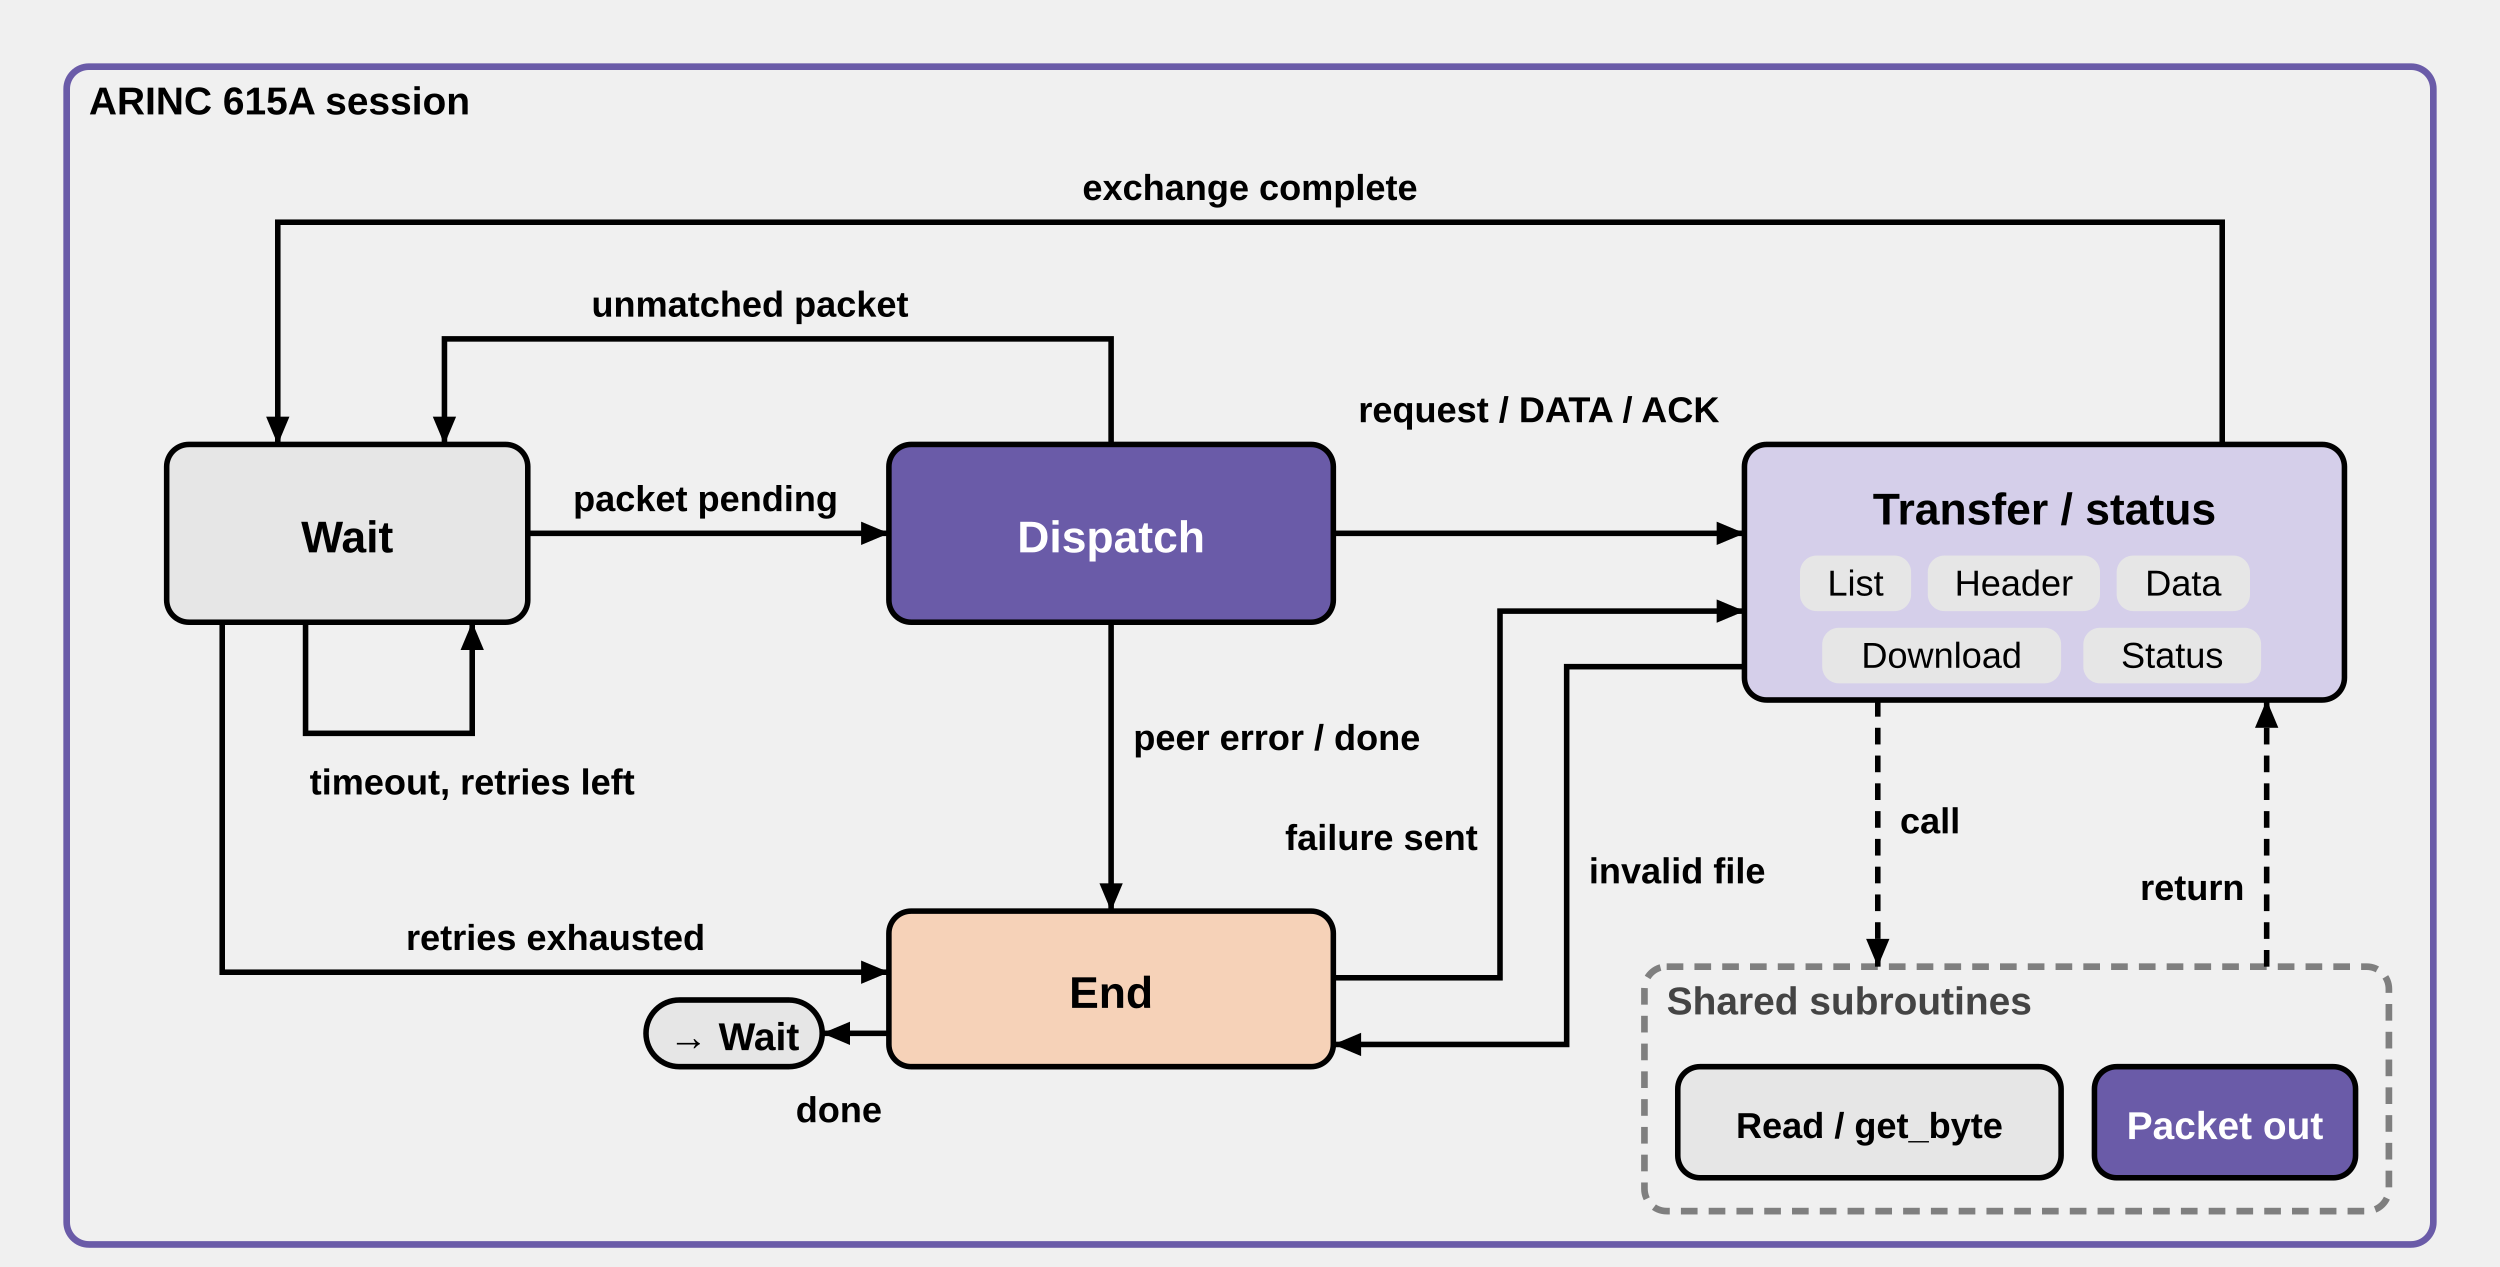
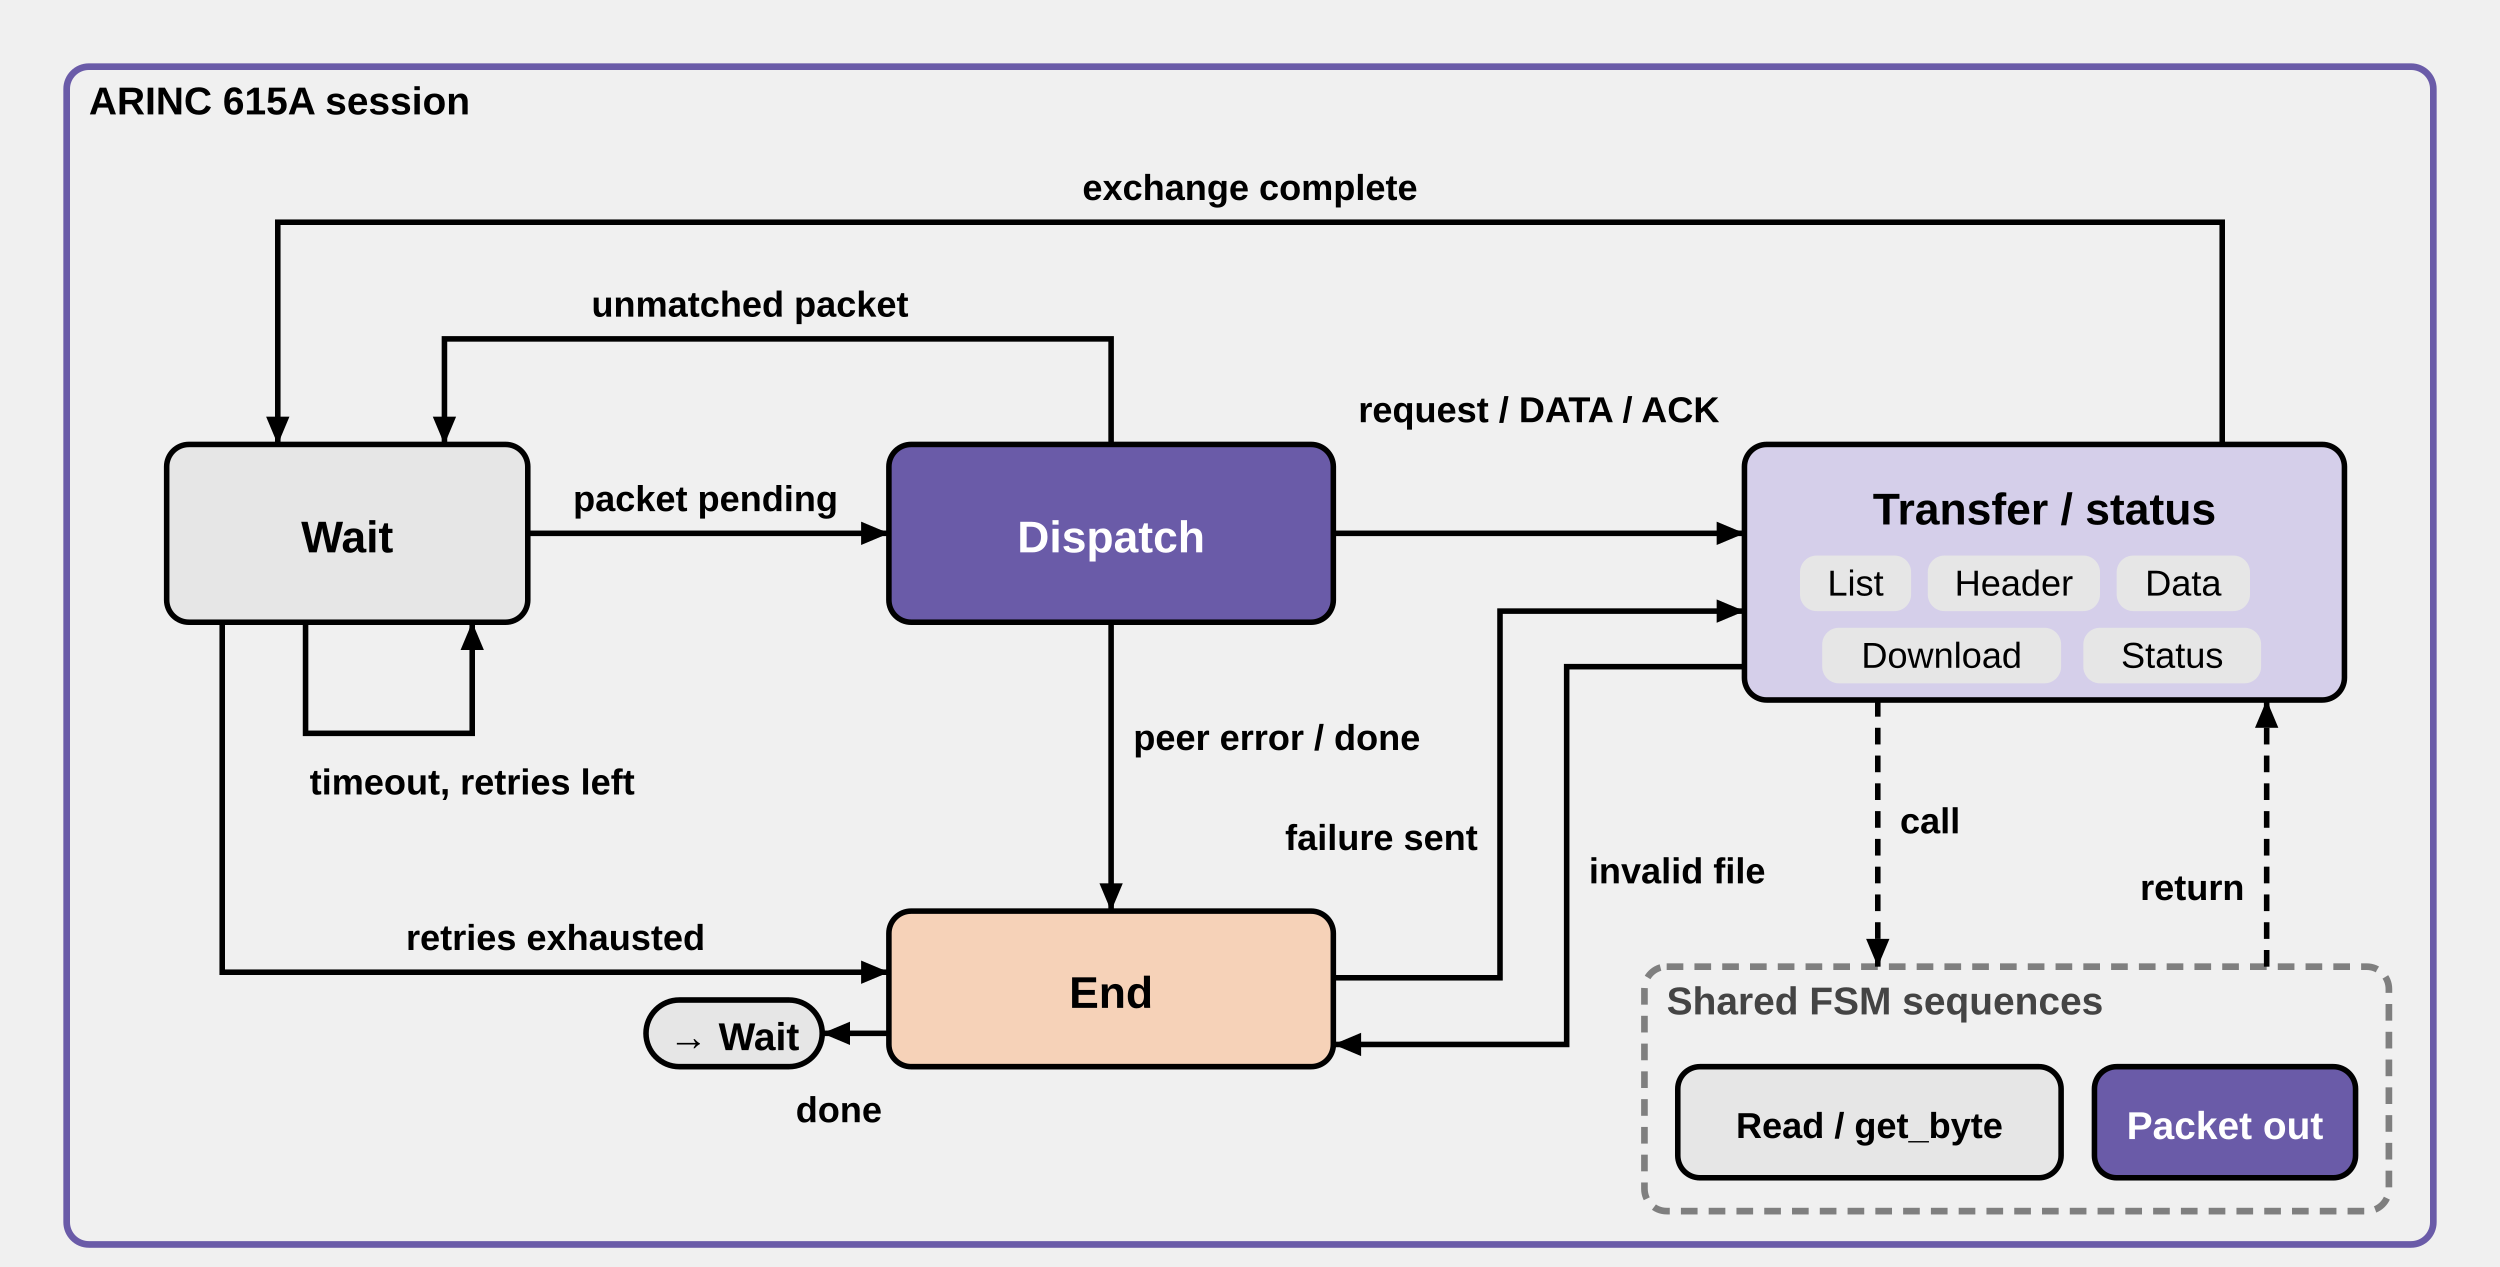
<svg xmlns="http://www.w3.org/2000/svg" width="450pt" height="228pt" viewBox="0 0 450 228">
  <style>text { font-family: Arial, Helvetica, sans-serif; }</style>
  <rect x="12.00" y="12.00" width="426.00" height="212.00" rx="4" fill="none" stroke="#6A5BA8" stroke-width="1.2" />
  <text x="16.00" y="20.60" font-size="7.0" text-anchor="start" fill="#000" font-weight="bold">ARINC 615A session</text>
  <rect x="30.00" y="80.00" width="65.00" height="32.00" rx="4" fill="#E6E6E6" stroke="#000" stroke-width="1.0" />
  <text x="62.50" y="99.42" font-size="8.0" text-anchor="middle" fill="#000000" font-weight="bold">Wait</text>
  <rect x="160.00" y="80.00" width="80.00" height="32.00" rx="4" fill="#6A5BA8" stroke="#000" stroke-width="1.0" />
  <text x="200.00" y="99.42" font-size="8.0" text-anchor="middle" fill="#FFFFFF" font-weight="bold">Dispatch</text>
  <rect x="314.00" y="80.00" width="108.00" height="46.00" rx="4" fill="#D5CFEA" stroke="#000" stroke-width="1.0" />
  <text x="368.00" y="94.40" font-size="8.0" text-anchor="middle" fill="#000000" font-weight="bold">Transfer / status</text>
  <text x="368.00" y="102.83" font-size="6.5" text-anchor="middle" fill="#000000" font-weight="bold" />
  <text x="368.00" y="110.63" font-size="6.5" text-anchor="middle" fill="#000000" font-weight="bold" />
  <text x="368.00" y="118.44" font-size="6.5" text-anchor="middle" fill="#000000" font-weight="bold" />
  <rect x="324.00" y="100.00" width="20.00" height="10.00" rx="3" fill="#E6E6E6" stroke="none" stroke-width="0" />
  <text x="334.00" y="107.20" font-size="6.5" text-anchor="middle" fill="#000">List</text>
  <rect x="347.00" y="100.00" width="31.00" height="10.00" rx="3" fill="#E6E6E6" stroke="none" stroke-width="0" />
  <text x="362.50" y="107.20" font-size="6.5" text-anchor="middle" fill="#000">Header</text>
  <rect x="381.00" y="100.00" width="24.00" height="10.00" rx="3" fill="#E6E6E6" stroke="none" stroke-width="0" />
  <text x="393.00" y="107.20" font-size="6.5" text-anchor="middle" fill="#000">Data</text>
  <rect x="328.00" y="113.00" width="43.00" height="10.00" rx="3" fill="#E6E6E6" stroke="none" stroke-width="0" />
  <text x="349.50" y="120.20" font-size="6.5" text-anchor="middle" fill="#000">Download</text>
  <rect x="375.00" y="113.00" width="32.00" height="10.00" rx="3" fill="#E6E6E6" stroke="none" stroke-width="0" />
  <text x="391.00" y="120.20" font-size="6.5" text-anchor="middle" fill="#000">Status</text>
  <rect x="160.00" y="164.00" width="80.00" height="28.00" rx="4" fill="#F6D2B8" stroke="#000" stroke-width="1.0" />
  <text x="200.00" y="181.42" font-size="8.0" text-anchor="middle" fill="#000000" font-weight="bold">End</text>
  <rect x="296.00" y="174.00" width="134.00" height="44.00" rx="4" fill="none" stroke="#7F7F7F" stroke-width="1.2" stroke-dasharray="3 2" />
-   <text x="300.00" y="182.60" font-size="7.0" text-anchor="start" fill="#444" font-weight="bold">Shared subroutines</text>
+   <text x="300.00" y="182.60" font-size="7.0" text-anchor="start" fill="#444" font-weight="bold">Shared FSM sequences</text>
  <rect x="302.00" y="192.00" width="69.00" height="20.00" rx="4" fill="#E6E6E6" stroke="#000" stroke-width="1.0" />
  <text x="336.50" y="204.84" font-size="6.5" text-anchor="middle" fill="#000000" font-weight="bold">Read / get_byte</text>
  <rect x="377.00" y="192.00" width="47.00" height="20.00" rx="4" fill="#6A5BA8" stroke="#000" stroke-width="1.0" />
  <text x="400.50" y="205.03" font-size="7.0" text-anchor="middle" fill="#FFFFFF" font-weight="bold">Packet out</text>
  <path d="M 95.00 96.00 L 160.00 96.00" fill="none" stroke="#000" stroke-width="1.0" />
  <polygon points="160.00,96.00 155.00,98.10 155.00,93.90" fill="#000" />
  <text x="127.00" y="92.00" font-size="6.5" text-anchor="middle" fill="#000" font-weight="bold">packet pending</text>
  <path d="M 240.00 96.00 L 314.00 96.00" fill="none" stroke="#000" stroke-width="1.0" />
  <polygon points="314.00,96.00 309.00,98.10 309.00,93.90" fill="#000" />
  <text x="277.00" y="76.00" font-size="6.5" text-anchor="middle" fill="#000" font-weight="bold">request / DATA / ACK</text>
  <path d="M 400.00 80.00 L 400.00 40.00 L 50.00 40.00 L 50.00 80.00" fill="none" stroke="#000" stroke-width="1.0" />
  <polygon points="50.00,80.00 47.90,75.00 52.10,75.00" fill="#000" />
  <text x="225.00" y="36.00" font-size="6.5" text-anchor="middle" fill="#000" font-weight="bold">exchange complete</text>
  <path d="M 200.00 80.00 L 200.00 61.00 L 80.00 61.00 L 80.00 80.00" fill="none" stroke="#000" stroke-width="1.0" />
  <polygon points="80.00,80.00 77.90,75.00 82.10,75.00" fill="#000" />
  <text x="135.00" y="57.00" font-size="6.5" text-anchor="middle" fill="#000" font-weight="bold">unmatched packet</text>
  <path d="M 55.00 112.00 L 55.00 132.00 L 85.00 132.00 L 85.00 112.00" fill="none" stroke="#000" stroke-width="1.0" />
  <polygon points="85.00,112.00 87.10,117.00 82.90,117.00" fill="#000" />
  <text x="85.00" y="143.00" font-size="6.5" text-anchor="middle" fill="#000" font-weight="bold">timeout, retries left</text>
  <path d="M 40.00 112.00 L 40.00 175.00 L 160.00 175.00" fill="none" stroke="#000" stroke-width="1.0" />
  <polygon points="160.00,175.00 155.00,177.10 155.00,172.90" fill="#000" />
  <text x="100.00" y="171.00" font-size="6.5" text-anchor="middle" fill="#000" font-weight="bold">retries exhausted</text>
  <path d="M 200.00 112.00 L 200.00 164.00" fill="none" stroke="#000" stroke-width="1.0" />
  <polygon points="200.00,164.00 197.90,159.00 202.10,159.00" fill="#000" />
  <text x="204.00" y="135.00" font-size="6.5" text-anchor="start" fill="#000" font-weight="bold">peer error / done</text>
  <path d="M 314.00 120.00 L 282.00 120.00 L 282.00 188.00 L 240.00 188.00" fill="none" stroke="#000" stroke-width="1.0" />
  <polygon points="240.00,188.00 245.00,185.90 245.00,190.10" fill="#000" />
  <text x="286.00" y="159.00" font-size="6.5" text-anchor="start" fill="#000" font-weight="bold">invalid file</text>
  <path d="M 240.00 176.00 L 270.00 176.00 L 270.00 110.00 L 314.00 110.00" fill="none" stroke="#000" stroke-width="1.0" />
  <polygon points="314.00,110.00 309.00,112.10 309.00,107.90" fill="#000" />
  <text x="266.00" y="153.00" font-size="6.5" text-anchor="end" fill="#000" font-weight="bold">failure sent</text>
  <path d="M 160.00 186.00 L 148.00 186.00" fill="none" stroke="#000" stroke-width="1.0" />
  <polygon points="148.00,186.00 153.00,183.90 153.00,188.10" fill="#000" />
  <rect x="116.28" y="180.00" width="31.72" height="12.00" rx="6" fill="#E6E6E6" stroke="#000" stroke-width="1.0" />
  <text x="132.14" y="189.03" font-size="7.0" text-anchor="middle" fill="#000000" font-weight="bold">→ Wait</text>
  <text x="151.00" y="202.00" font-size="6.5" text-anchor="middle" fill="#000" font-weight="bold">done</text>
  <path d="M 338.00 126.00 L 338.00 174.00" fill="none" stroke="#000" stroke-width="1.0" stroke-dasharray="3 2" />
  <polygon points="338.00,174.00 335.90,169.00 340.10,169.00" fill="#000" />
  <text x="342.00" y="150.00" font-size="6.5" text-anchor="start" fill="#000" font-weight="bold">call</text>
  <path d="M 408.00 174.00 L 408.00 126.00" fill="none" stroke="#000" stroke-width="1.0" stroke-dasharray="3 2" />
  <polygon points="408.00,126.00 410.10,131.00 405.90,131.00" fill="#000" />
  <text x="404.00" y="162.00" font-size="6.5" text-anchor="end" fill="#000" font-weight="bold">return</text>
</svg>
